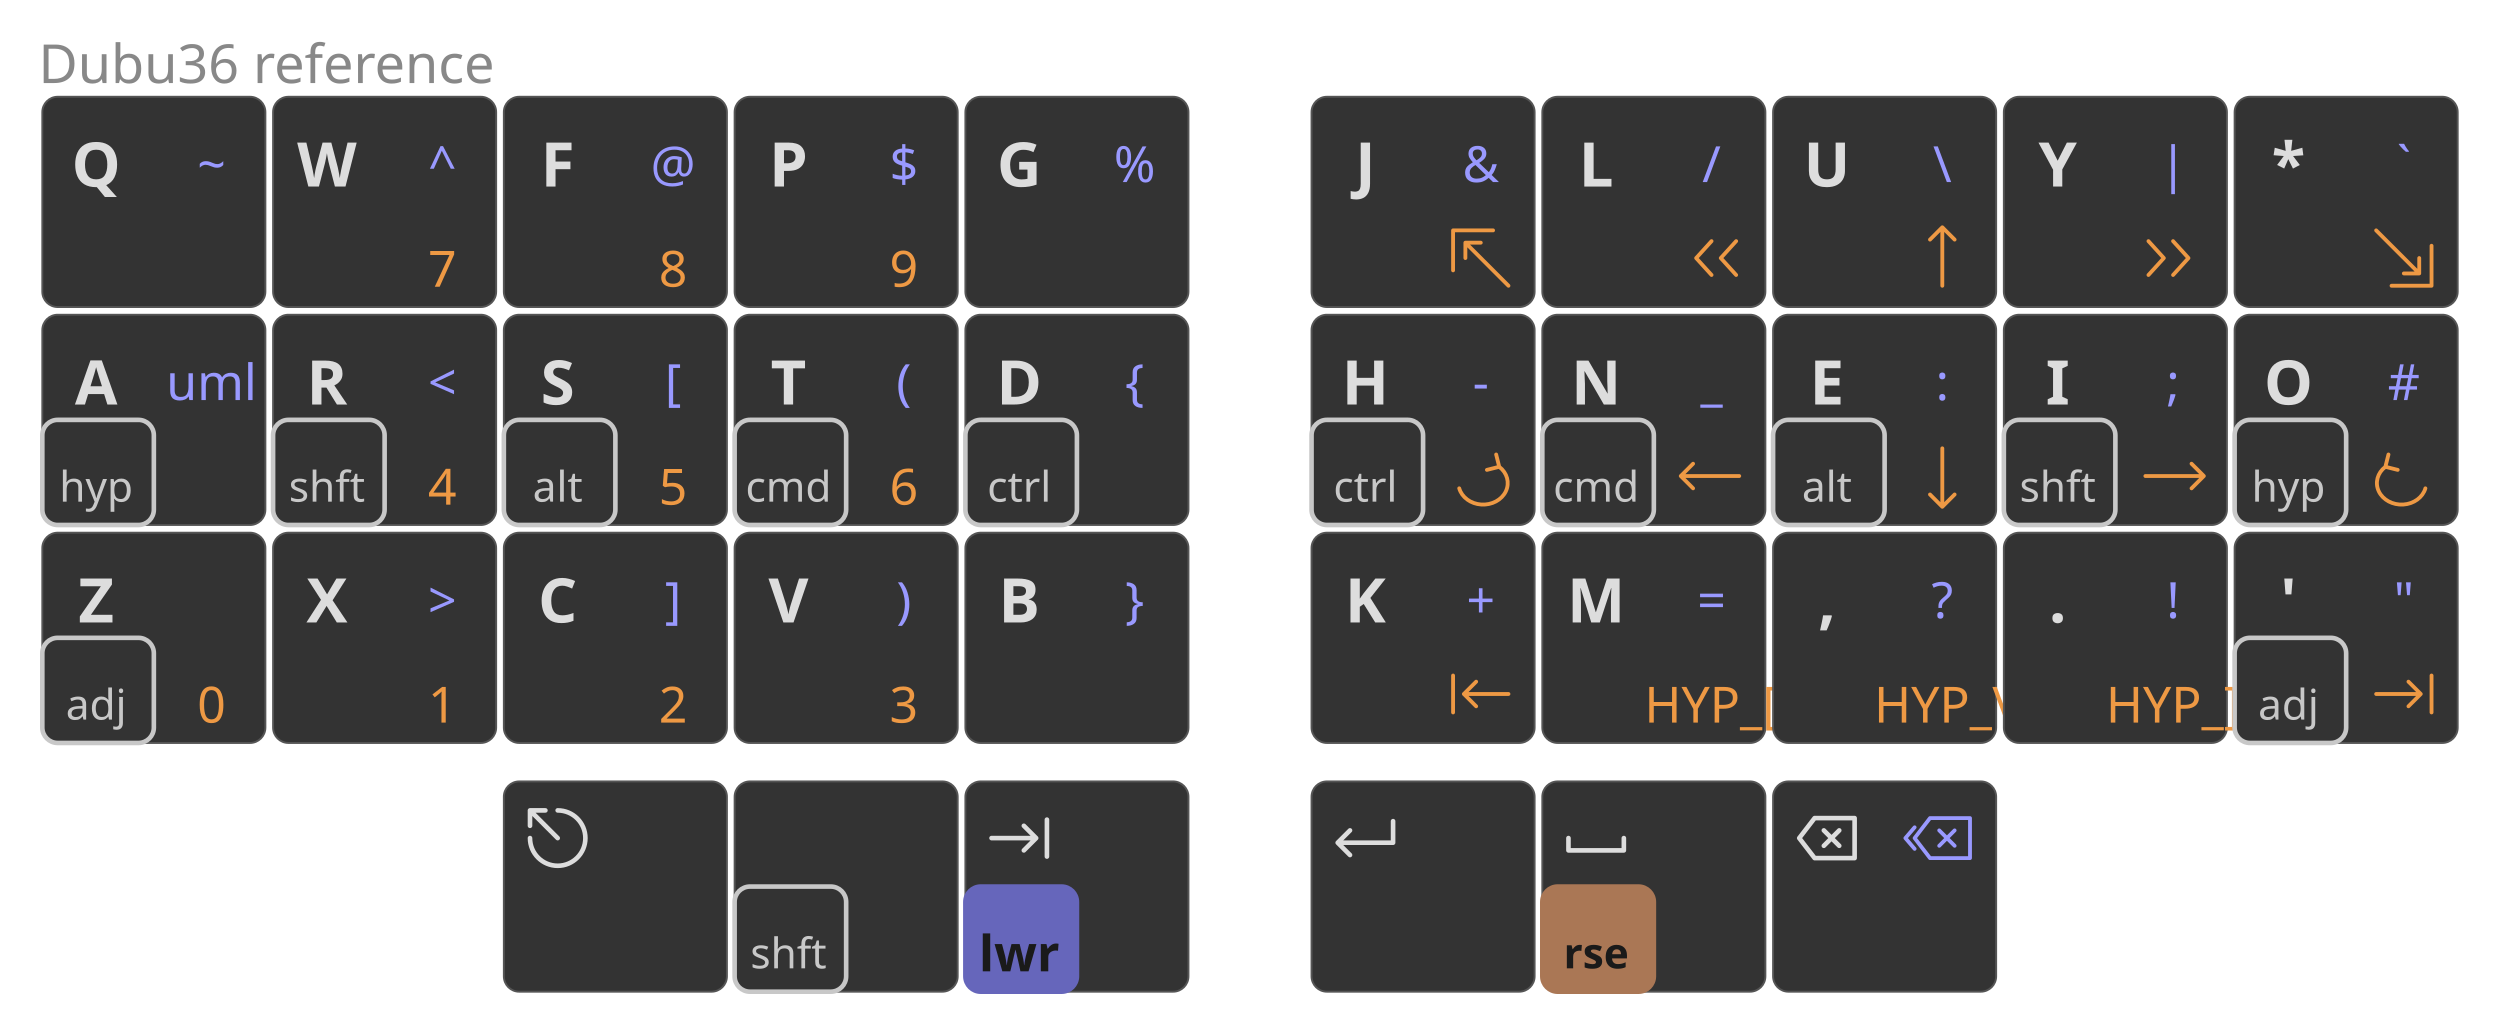
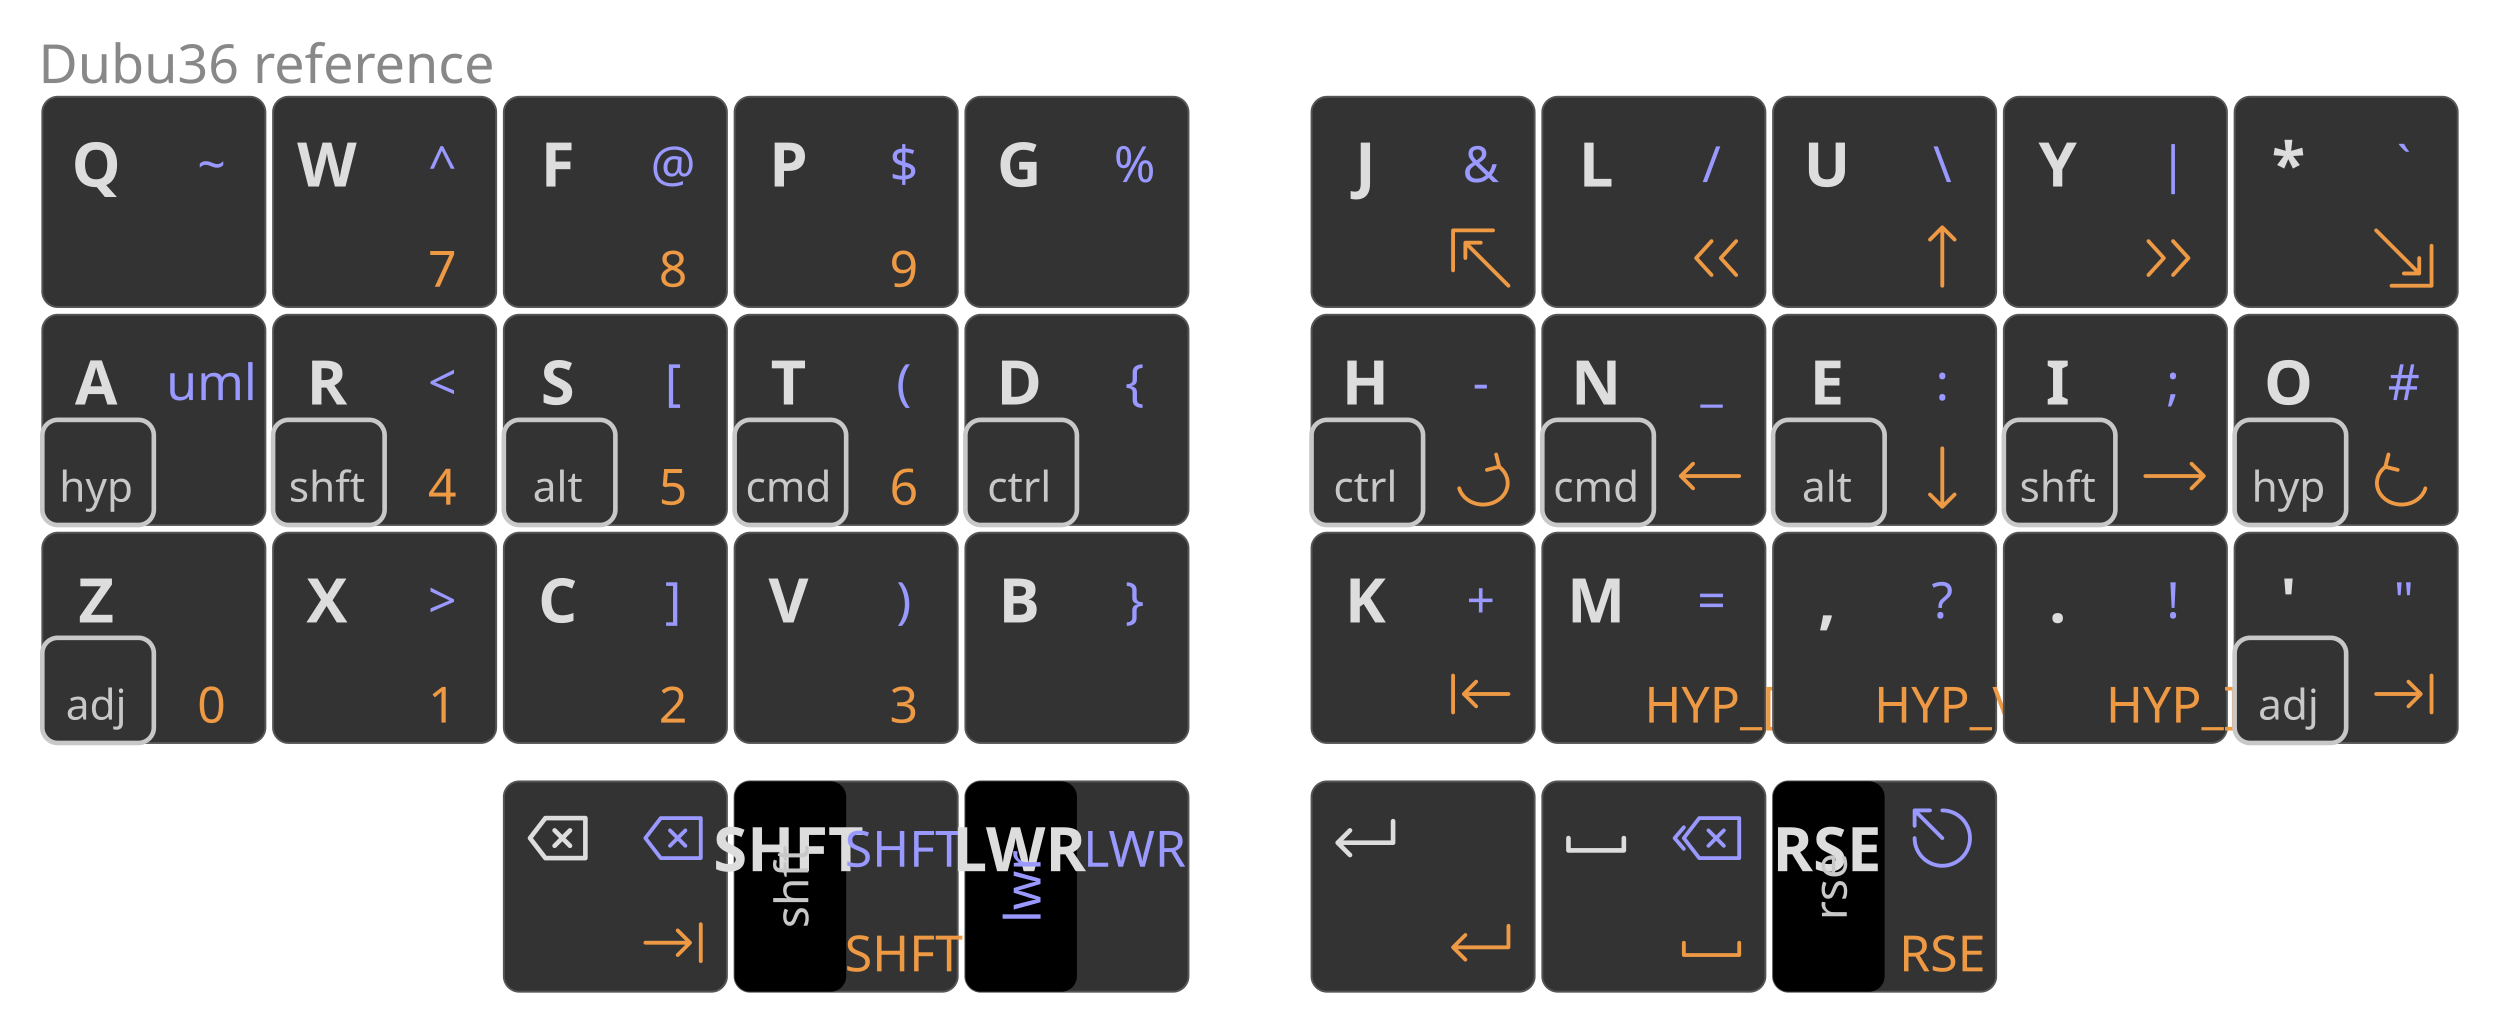
<svg xmlns="http://www.w3.org/2000/svg" class="keymap" width="650" height="267" viewBox="-10 -24 650.0 266.68">
  <style>svg.keymap { background: #1e1e2e; font-family: sans-serif; }
    rect.keycap { fill: #333333; stroke: #555555; stroke-width: 0.5px; }
    text { fill: #c8c8c8; text-anchor: middle; dominant-baseline: central; }
    text.base { font-size: 16px; font-weight: 600; fill: #dddddd; }
    text.hold { font-size: 11px; }
    text.sym { font-size: 13px; fill: #9999ff; }
    text.num { font-size: 13px; fill: #ee9944; }
    text.oneshot { font-size: 12px; font-weight: 600; }
    use.glyph { fill: none; stroke: #c8c8c8; stroke-width: 2.5px;
                stroke-linecap: round; stroke-linejoin: round; }
    use.glyph.base { stroke: #dddddd; stroke-width: 3px; }
    use.glyph.sym { stroke: #9999ff; }
    use.glyph.num { stroke: #ee9944; }
    rect.hold-box { stroke-width: 1.2px; }
    rect.hold-box.tap-preferred.mod { fill: none; stroke: #c8c8c8; }
    rect.hold-box.tap-preferred.sym { fill: none; stroke: #9999ff; }
    rect.hold-box.tap-preferred.nav { fill: none; stroke: #ee9944; }
    rect.hold-box.hold-preferred.mod { fill: #666666; stroke: #666666; }
    rect.hold-box.hold-preferred.sym { fill: #6666bb; stroke: #6666bb; }
    rect.hold-box.hold-preferred.nav { fill: #aa7755; stroke: #aa7755; }
    rect.hold-box.oneshot.mod { fill: #666666; stroke: #666666; }
    rect.hold-box.oneshot.sym { fill: #6666bb; stroke: #6666bb; }
    rect.hold-box.oneshot.nav { fill: #aa7755; stroke: #aa7755; }
    text.hold.hold-preferred.mod, text.oneshot.mod { fill: #eeeeee; font-weight: 700; }
    text.hold.hold-preferred.sym, text.oneshot.sym,
    text.hold.hold-preferred.nav, text.oneshot.nav { fill: #1a1a1a; font-weight: 700; }
    text.hold.tap-preferred { fill: #c8c8c8; }
    text.title { font-size: 14px; fill: #888888; text-anchor: start; }</style>
  <defs>
    <path id="glyph_backspace" class="symbol" transform="scale(0.4) translate(-24,-30)" d="M22,19l10,10 M22,29l10-10 M6,24l10,13h26v-26h-26z" />
    <path id="glyph_delete-word" class="symbol" transform="scale(0.4) translate(-24,-30)" d="M22,19l10,10 M22,29l10-10 M6,24l10,13h26v-26h-26z M6,17l-6,7,6,7" />
    <path id="glyph_return" class="symbol" transform="scale(0.4) translate(-24,-30)" d="M42,13V27H6 m8-8l-8,8l8,8" />
    <path id="glyph_space" class="symbol" transform="scale(0.4) translate(-24,-30)" d="M42,24V32H6V24" />
    <path id="glyph_escape" class="symbol" transform="scale(0.4) translate(-24,-30)" d="M24,24l-18-18 m0,10v-10h10 M24,6A18,18,0,1,1,6,24" />
    <path id="glyph_up" class="symbol" transform="scale(0.4) translate(-24,-30)" d="M24,42v-36 m-8,6l8-8l8,8" />
    <path id="glyph_down" class="symbol" transform="scale(0.4) translate(-24,-30)" d="M24,6v36 m-8,-6l8,8l8-8" />
    <path id="glyph_left" class="symbol" transform="scale(0.4) translate(-24,-30)" d="M42,24h-36 m6-8l-8,8l8,8" />
    <path id="glyph_right" class="symbol" transform="scale(0.4) translate(-24,-30)" d="M6,24h36 m-6-8l8,8l-8,8" />
    <path id="glyph_tab" class="symbol" transform="scale(0.4) translate(-24,-30)" d="M6,24h27 m-6-8l8,8l-8,8 M42,12V36" />
    <path id="glyph_btab" class="symbol" transform="scale(0.4) translate(-24,-30)" d="M42,24h-27 m6-8l-8,8l8,8 M6,12V36" />
    <path id="glyph_home" class="symbol" transform="scale(0.4) translate(-24,-30)" d="M42,42l-28-28 m0,10v-10h10 m8-8h-26v26" />
    <path id="glyph_end" class="symbol" transform="scale(0.4) translate(-24,-30)" d="M6,6l28,28 m0-10v10h-10 m-8,8h26v-26" />
    <path id="glyph_word-right" class="symbol" transform="scale(0.4) translate(-24,-30)" d="M8,13l10,11-10,11 M24,13l10,11-10,11" />
    <path id="glyph_word-left" class="symbol" transform="scale(0.4) translate(-24,-30)" d="M40,13l-10,11,10,11 M24,13l-10,11,10,11" />
    <path id="glyph_hist-fwd" class="symbol" transform="scale(0.4) translate(-24,-30)" d="M10,32A16,14,0,1,0,36,18 m-2,-8l2,8l-8,2" />
    <path id="glyph_hist-back" class="symbol" transform="scale(0.4) translate(-24,-30)" d="M38,32A16,14,0,1,1,12,18 m2,-8l-2,8l8,2" />
  </defs>
  <text class="title" x="0" y="-8">Dubu36 reference</text>
  <g transform="translate(0.00,0.00)">
    <rect class="keycap" x="1.0" y="1.0" width="58.0" height="54.67" rx="4.0" ry="4.0" />
    <text class="base" x="15.0" y="18.134">Q</text>
    <text class="sym" x="45.0" y="18.134">~</text>
  </g>
  <g transform="translate(60.00,0.00)">
    <rect class="keycap" x="1.0" y="1.0" width="58.0" height="54.67" rx="4.0" ry="4.0" />
    <text class="base" x="15.0" y="18.134">W</text>
    <text class="sym" x="45.0" y="18.134">^</text>
    <text class="num" x="45.0" y="45.336">7</text>
  </g>
  <g transform="translate(120.00,0.00)">
    <rect class="keycap" x="1.0" y="1.0" width="58.0" height="54.67" rx="4.0" ry="4.0" />
    <text class="base" x="15.0" y="18.134">F</text>
    <text class="sym" x="45.0" y="18.134">@</text>
    <text class="num" x="45.0" y="45.336">8</text>
  </g>
  <g transform="translate(180.00,0.00)">
    <rect class="keycap" x="1.0" y="1.0" width="58.0" height="54.67" rx="4.0" ry="4.0" />
    <text class="base" x="15.0" y="18.134">P</text>
    <text class="sym" x="45.0" y="18.134">$</text>
    <text class="num" x="45.0" y="45.336">9</text>
  </g>
  <g transform="translate(240.00,0.00)">
    <rect class="keycap" x="1.0" y="1.0" width="58.0" height="54.67" rx="4.0" ry="4.0" />
    <text class="base" x="15.0" y="18.134">G</text>
    <text class="sym" x="45.0" y="18.134">%</text>
  </g>
  <g transform="translate(330.00,0.00)">
    <rect class="keycap" x="1.0" y="1.0" width="58.0" height="54.67" rx="4.0" ry="4.0" />
    <text class="base" x="15.0" y="18.134">J</text>
    <text class="sym" x="45.0" y="18.134">&amp;</text>
    <use class="glyph num" href="#glyph_home" x="45.0" y="45.336" />
  </g>
  <g transform="translate(390.00,0.00)">
    <rect class="keycap" x="1.0" y="1.0" width="58.0" height="54.67" rx="4.0" ry="4.0" />
    <text class="base" x="15.0" y="18.134">L</text>
    <text class="sym" x="45.0" y="18.134">/</text>
    <use class="glyph num" href="#glyph_word-left" x="45.0" y="45.336" />
  </g>
  <g transform="translate(450.00,0.00)">
    <rect class="keycap" x="1.0" y="1.0" width="58.0" height="54.67" rx="4.0" ry="4.0" />
    <text class="base" x="15.0" y="18.134">U</text>
    <text class="sym" x="45.0" y="18.134">\</text>
    <use class="glyph num" href="#glyph_up" x="45.0" y="45.336" />
  </g>
  <g transform="translate(510.00,0.00)">
    <rect class="keycap" x="1.0" y="1.0" width="58.0" height="54.67" rx="4.0" ry="4.0" />
    <text class="base" x="15.0" y="18.134">Y</text>
    <text class="sym" x="45.0" y="18.134">|</text>
    <use class="glyph num" href="#glyph_word-right" x="45.0" y="45.336" />
  </g>
  <g transform="translate(570.00,0.00)">
    <rect class="keycap" x="1.0" y="1.0" width="58.0" height="54.67" rx="4.0" ry="4.0" />
    <text class="base" x="15.0" y="18.134">*</text>
    <text class="sym" x="45.0" y="18.134">`</text>
    <use class="glyph num" href="#glyph_end" x="45.0" y="45.336" />
  </g>
  <g transform="translate(0.00,56.67)">
    <rect class="keycap" x="1.0" y="1.0" width="58.0" height="54.67" rx="4.0" ry="4.0" />
    <rect class="hold-box tap-preferred mod" x="1.0" y="28.335" width="29.0" height="27.335" rx="4.0" ry="4.0" />
    <text class="base" x="15.0" y="18.134">A</text>
    <text class="hold tap-preferred mod" x="15.0" y="45.336">hyp</text>
    <text class="sym" x="45.0" y="18.134">uml</text>
  </g>
  <g transform="translate(60.00,56.67)">
    <rect class="keycap" x="1.0" y="1.0" width="58.0" height="54.67" rx="4.0" ry="4.0" />
    <rect class="hold-box tap-preferred mod" x="1.0" y="28.335" width="29.0" height="27.335" rx="4.0" ry="4.0" />
    <text class="base" x="15.0" y="18.134">R</text>
    <text class="hold tap-preferred mod" x="15.0" y="45.336">shft</text>
    <text class="sym" x="45.0" y="18.134">&lt;</text>
    <text class="num" x="45.0" y="45.336">4</text>
  </g>
  <g transform="translate(120.00,56.67)">
    <rect class="keycap" x="1.0" y="1.0" width="58.0" height="54.67" rx="4.0" ry="4.0" />
    <rect class="hold-box tap-preferred mod" x="1.0" y="28.335" width="29.0" height="27.335" rx="4.0" ry="4.0" />
    <text class="base" x="15.0" y="18.134">S</text>
    <text class="hold tap-preferred mod" x="15.0" y="45.336">alt</text>
    <text class="sym" x="45.0" y="18.134">[</text>
    <text class="num" x="45.0" y="45.336">5</text>
  </g>
  <g transform="translate(180.00,56.67)">
    <rect class="keycap" x="1.0" y="1.0" width="58.0" height="54.67" rx="4.0" ry="4.0" />
    <rect class="hold-box tap-preferred mod" x="1.0" y="28.335" width="29.0" height="27.335" rx="4.0" ry="4.0" />
    <text class="base" x="15.0" y="18.134">T</text>
    <text class="hold tap-preferred mod" x="15.0" y="45.336">cmd</text>
    <text class="sym" x="45.0" y="18.134">(</text>
    <text class="num" x="45.0" y="45.336">6</text>
  </g>
  <g transform="translate(240.00,56.67)">
    <rect class="keycap" x="1.0" y="1.0" width="58.0" height="54.67" rx="4.0" ry="4.0" />
    <rect class="hold-box tap-preferred mod" x="1.0" y="28.335" width="29.0" height="27.335" rx="4.0" ry="4.0" />
    <text class="base" x="15.0" y="18.134">D</text>
    <text class="hold tap-preferred mod" x="15.0" y="45.336">ctrl</text>
    <text class="sym" x="45.0" y="18.134">{</text>
  </g>
  <g transform="translate(330.00,56.67)">
    <rect class="keycap" x="1.0" y="1.0" width="58.0" height="54.67" rx="4.0" ry="4.0" />
    <rect class="hold-box tap-preferred mod" x="1.0" y="28.335" width="29.0" height="27.335" rx="4.0" ry="4.0" />
    <text class="base" x="15.0" y="18.134">H</text>
    <text class="hold tap-preferred mod" x="15.0" y="45.336">ctrl</text>
    <text class="sym" x="45.0" y="18.134">-</text>
    <use class="glyph num" href="#glyph_hist-fwd" x="45.0" y="45.336" />
  </g>
  <g transform="translate(390.00,56.67)">
    <rect class="keycap" x="1.0" y="1.0" width="58.0" height="54.67" rx="4.0" ry="4.0" />
    <rect class="hold-box tap-preferred mod" x="1.0" y="28.335" width="29.0" height="27.335" rx="4.0" ry="4.0" />
    <text class="base" x="15.0" y="18.134">N</text>
    <text class="hold tap-preferred mod" x="15.0" y="45.336">cmd</text>
    <text class="sym" x="45.0" y="18.134">_</text>
    <use class="glyph num" href="#glyph_left" x="45.0" y="45.336" />
  </g>
  <g transform="translate(450.00,56.67)">
    <rect class="keycap" x="1.0" y="1.0" width="58.0" height="54.67" rx="4.0" ry="4.0" />
    <rect class="hold-box tap-preferred mod" x="1.0" y="28.335" width="29.0" height="27.335" rx="4.0" ry="4.0" />
    <text class="base" x="15.0" y="18.134">E</text>
    <text class="hold tap-preferred mod" x="15.0" y="45.336">alt</text>
    <text class="sym" x="45.0" y="18.134">:</text>
    <use class="glyph num" href="#glyph_down" x="45.0" y="45.336" />
  </g>
  <g transform="translate(510.00,56.67)">
    <rect class="keycap" x="1.0" y="1.0" width="58.0" height="54.67" rx="4.0" ry="4.0" />
    <rect class="hold-box tap-preferred mod" x="1.0" y="28.335" width="29.0" height="27.335" rx="4.0" ry="4.0" />
    <text class="base" x="15.0" y="18.134">I</text>
    <text class="hold tap-preferred mod" x="15.0" y="45.336">shft</text>
    <text class="sym" x="45.0" y="18.134">;</text>
    <use class="glyph num" href="#glyph_right" x="45.0" y="45.336" />
  </g>
  <g transform="translate(570.00,56.67)">
    <rect class="keycap" x="1.0" y="1.0" width="58.0" height="54.67" rx="4.0" ry="4.0" />
    <rect class="hold-box tap-preferred mod" x="1.0" y="28.335" width="29.0" height="27.335" rx="4.0" ry="4.0" />
    <text class="base" x="15.0" y="18.134">O</text>
    <text class="hold tap-preferred mod" x="15.0" y="45.336">hyp</text>
    <text class="sym" x="45.0" y="18.134">#</text>
    <use class="glyph num" href="#glyph_hist-back" x="45.0" y="45.336" />
  </g>
  <g transform="translate(0.00,113.34)">
    <rect class="keycap" x="1.0" y="1.0" width="58.0" height="54.67" rx="4.0" ry="4.0" />
    <rect class="hold-box tap-preferred mod" x="1.0" y="28.335" width="29.0" height="27.335" rx="4.0" ry="4.0" />
    <text class="base" x="15.0" y="18.134">Z</text>
    <text class="hold tap-preferred mod" x="15.0" y="45.336">adj</text>
    <text class="num" x="45.0" y="45.336">0</text>
  </g>
  <g transform="translate(60.00,113.34)">
    <rect class="keycap" x="1.0" y="1.0" width="58.0" height="54.67" rx="4.0" ry="4.0" />
    <text class="base" x="15.0" y="18.134">X</text>
    <text class="sym" x="45.0" y="18.134">&gt;</text>
    <text class="num" x="45.0" y="45.336">1</text>
  </g>
  <g transform="translate(120.00,113.34)">
    <rect class="keycap" x="1.0" y="1.0" width="58.0" height="54.67" rx="4.0" ry="4.0" />
    <text class="base" x="15.0" y="18.134">C</text>
    <text class="sym" x="45.0" y="18.134">]</text>
    <text class="num" x="45.0" y="45.336">2</text>
  </g>
  <g transform="translate(180.00,113.34)">
    <rect class="keycap" x="1.0" y="1.0" width="58.0" height="54.67" rx="4.0" ry="4.0" />
    <text class="base" x="15.0" y="18.134">V</text>
    <text class="sym" x="45.0" y="18.134">)</text>
    <text class="num" x="45.0" y="45.336">3</text>
  </g>
  <g transform="translate(240.00,113.34)">
    <rect class="keycap" x="1.0" y="1.0" width="58.0" height="54.67" rx="4.0" ry="4.0" />
    <text class="base" x="15.0" y="18.134">B</text>
    <text class="sym" x="45.0" y="18.134">}</text>
  </g>
  <g transform="translate(330.00,113.34)">
    <rect class="keycap" x="1.0" y="1.0" width="58.0" height="54.67" rx="4.0" ry="4.0" />
    <text class="base" x="15.0" y="18.134">K</text>
    <text class="sym" x="45.0" y="18.134">+</text>
    <use class="glyph num" href="#glyph_btab" x="45.0" y="45.336" />
  </g>
  <g transform="translate(390.00,113.34)">
    <rect class="keycap" x="1.0" y="1.0" width="58.0" height="54.67" rx="4.0" ry="4.0" />
    <text class="base" x="15.0" y="18.134">M</text>
    <text class="sym" x="45.0" y="18.134">=</text>
    <text class="num" x="45.0" y="45.336">HYP_[</text>
  </g>
  <g transform="translate(450.00,113.34)">
    <rect class="keycap" x="1.0" y="1.0" width="58.0" height="54.67" rx="4.0" ry="4.0" />
    <text class="base" x="15.0" y="18.134">,</text>
    <text class="sym" x="45.0" y="18.134">?</text>
    <text class="num" x="45.0" y="45.336">HYP_\</text>
  </g>
  <g transform="translate(510.00,113.34)">
    <rect class="keycap" x="1.0" y="1.0" width="58.0" height="54.67" rx="4.0" ry="4.0" />
    <text class="base" x="15.0" y="18.134">.</text>
    <text class="sym" x="45.0" y="18.134">!</text>
    <text class="num" x="45.0" y="45.336">HYP_]</text>
  </g>
  <g transform="translate(570.00,113.34)">
    <rect class="keycap" x="1.0" y="1.0" width="58.0" height="54.67" rx="4.0" ry="4.0" />
    <rect class="hold-box tap-preferred mod" x="1.0" y="28.335" width="29.0" height="27.335" rx="4.0" ry="4.0" />
    <text class="base" x="15.0" y="18.134">'</text>
    <text class="hold tap-preferred mod" x="15.0" y="45.336">adj</text>
    <text class="sym" x="45.0" y="18.134">"</text>
    <use class="glyph num" href="#glyph_tab" x="45.0" y="45.336" />
  </g>
  <g transform="translate(120.00,178.01)">
    <rect class="keycap" x="1.0" y="1.0" width="58.0" height="54.67" rx="4.0" ry="4.0" />
-     <use class="glyph base" href="#glyph_escape" x="15.0" y="18.134" />
+     <use class="glyph base" href="#glyph_backspace" x="15.0" y="18.134" />
+     <use class="glyph sym" href="#glyph_backspace" x="45.0" y="18.134" />
+     <use class="glyph num" href="#glyph_tab" x="45.0" y="45.336" />
  </g>
  <g transform="translate(180.00,178.01)">
    <rect class="keycap" x="1.0" y="1.0" width="58.0" height="54.67" rx="4.0" ry="4.0" />
-     <rect class="hold-box tap-preferred mod" x="1.0" y="28.335" width="29.0" height="27.335" rx="4.0" ry="4.0" />
-     <text class="hold tap-preferred mod" x="15.0" y="45.336">shft</text>
+     <rect class="hold-box sticky mod" x="1.0" y="1.0" width="29.0" height="54.67" rx="4.0" ry="4.0" />
+     <text class="base" x="15.0" y="18.134">SHFT</text>
+     <text class="sticky mod" transform="translate(15.5,28.335) rotate(-90)">shft</text>
+     <text class="sym" x="45.0" y="18.134">SHFT</text>
+     <text class="num" x="45.0" y="45.336">SHFT</text>
  </g>
  <g transform="translate(240.00,178.01)">
    <rect class="keycap" x="1.0" y="1.0" width="58.0" height="54.67" rx="4.0" ry="4.0" />
-     <rect class="hold-box hold-preferred sym" x="1.0" y="28.335" width="29.0" height="27.335" rx="4.0" ry="4.0" />
-     <use class="glyph base" href="#glyph_tab" x="15.0" y="18.134" />
-     <text class="hold hold-preferred sym" x="15.0" y="45.336">lwr</text>
+     <rect class="hold-box sticky sym" x="1.0" y="1.0" width="29.0" height="54.67" rx="4.0" ry="4.0" />
+     <text class="base" x="15.0" y="18.134">LWR</text>
+     <text class="sticky sym" transform="translate(15.5,28.335) rotate(-90)">lwr</text>
+     <text class="sym" x="45.0" y="18.134">LWR</text>
  </g>
  <g transform="translate(330.00,178.01)">
    <rect class="keycap" x="1.0" y="1.0" width="58.0" height="54.67" rx="4.0" ry="4.0" />
    <use class="glyph base" href="#glyph_return" x="15.0" y="18.134" />
+     <use class="glyph num" href="#glyph_return" x="45.0" y="45.336" />
  </g>
  <g transform="translate(390.00,178.01)">
    <rect class="keycap" x="1.0" y="1.0" width="58.0" height="54.67" rx="4.0" ry="4.0" />
-     <rect class="hold-box hold-preferred nav" x="1.0" y="28.335" width="29.0" height="27.335" rx="4.0" ry="4.0" />
    <use class="glyph base" href="#glyph_space" x="15.0" y="18.134" />
-     <text class="hold hold-preferred nav" x="15.0" y="45.336">rse</text>
+     <use class="glyph sym" href="#glyph_delete-word" x="45.0" y="18.134" />
+     <use class="glyph num" href="#glyph_space" x="45.0" y="45.336" />
  </g>
  <g transform="translate(450.00,178.01)">
    <rect class="keycap" x="1.0" y="1.0" width="58.0" height="54.67" rx="4.0" ry="4.0" />
-     <use class="glyph base" href="#glyph_backspace" x="15.0" y="18.134" />
-     <use class="glyph sym" href="#glyph_delete-word" x="45.0" y="18.134" />
+     <rect class="hold-box sticky nav" x="1.0" y="1.0" width="29.0" height="54.67" rx="4.0" ry="4.0" />
+     <text class="base" x="15.0" y="18.134">RSE</text>
+     <text class="sticky nav" transform="translate(15.5,28.335) rotate(-90)">rse</text>
+     <use class="glyph sym" href="#glyph_escape" x="45.0" y="18.134" />
+     <text class="num" x="45.0" y="45.336">RSE</text>
  </g>
</svg>
